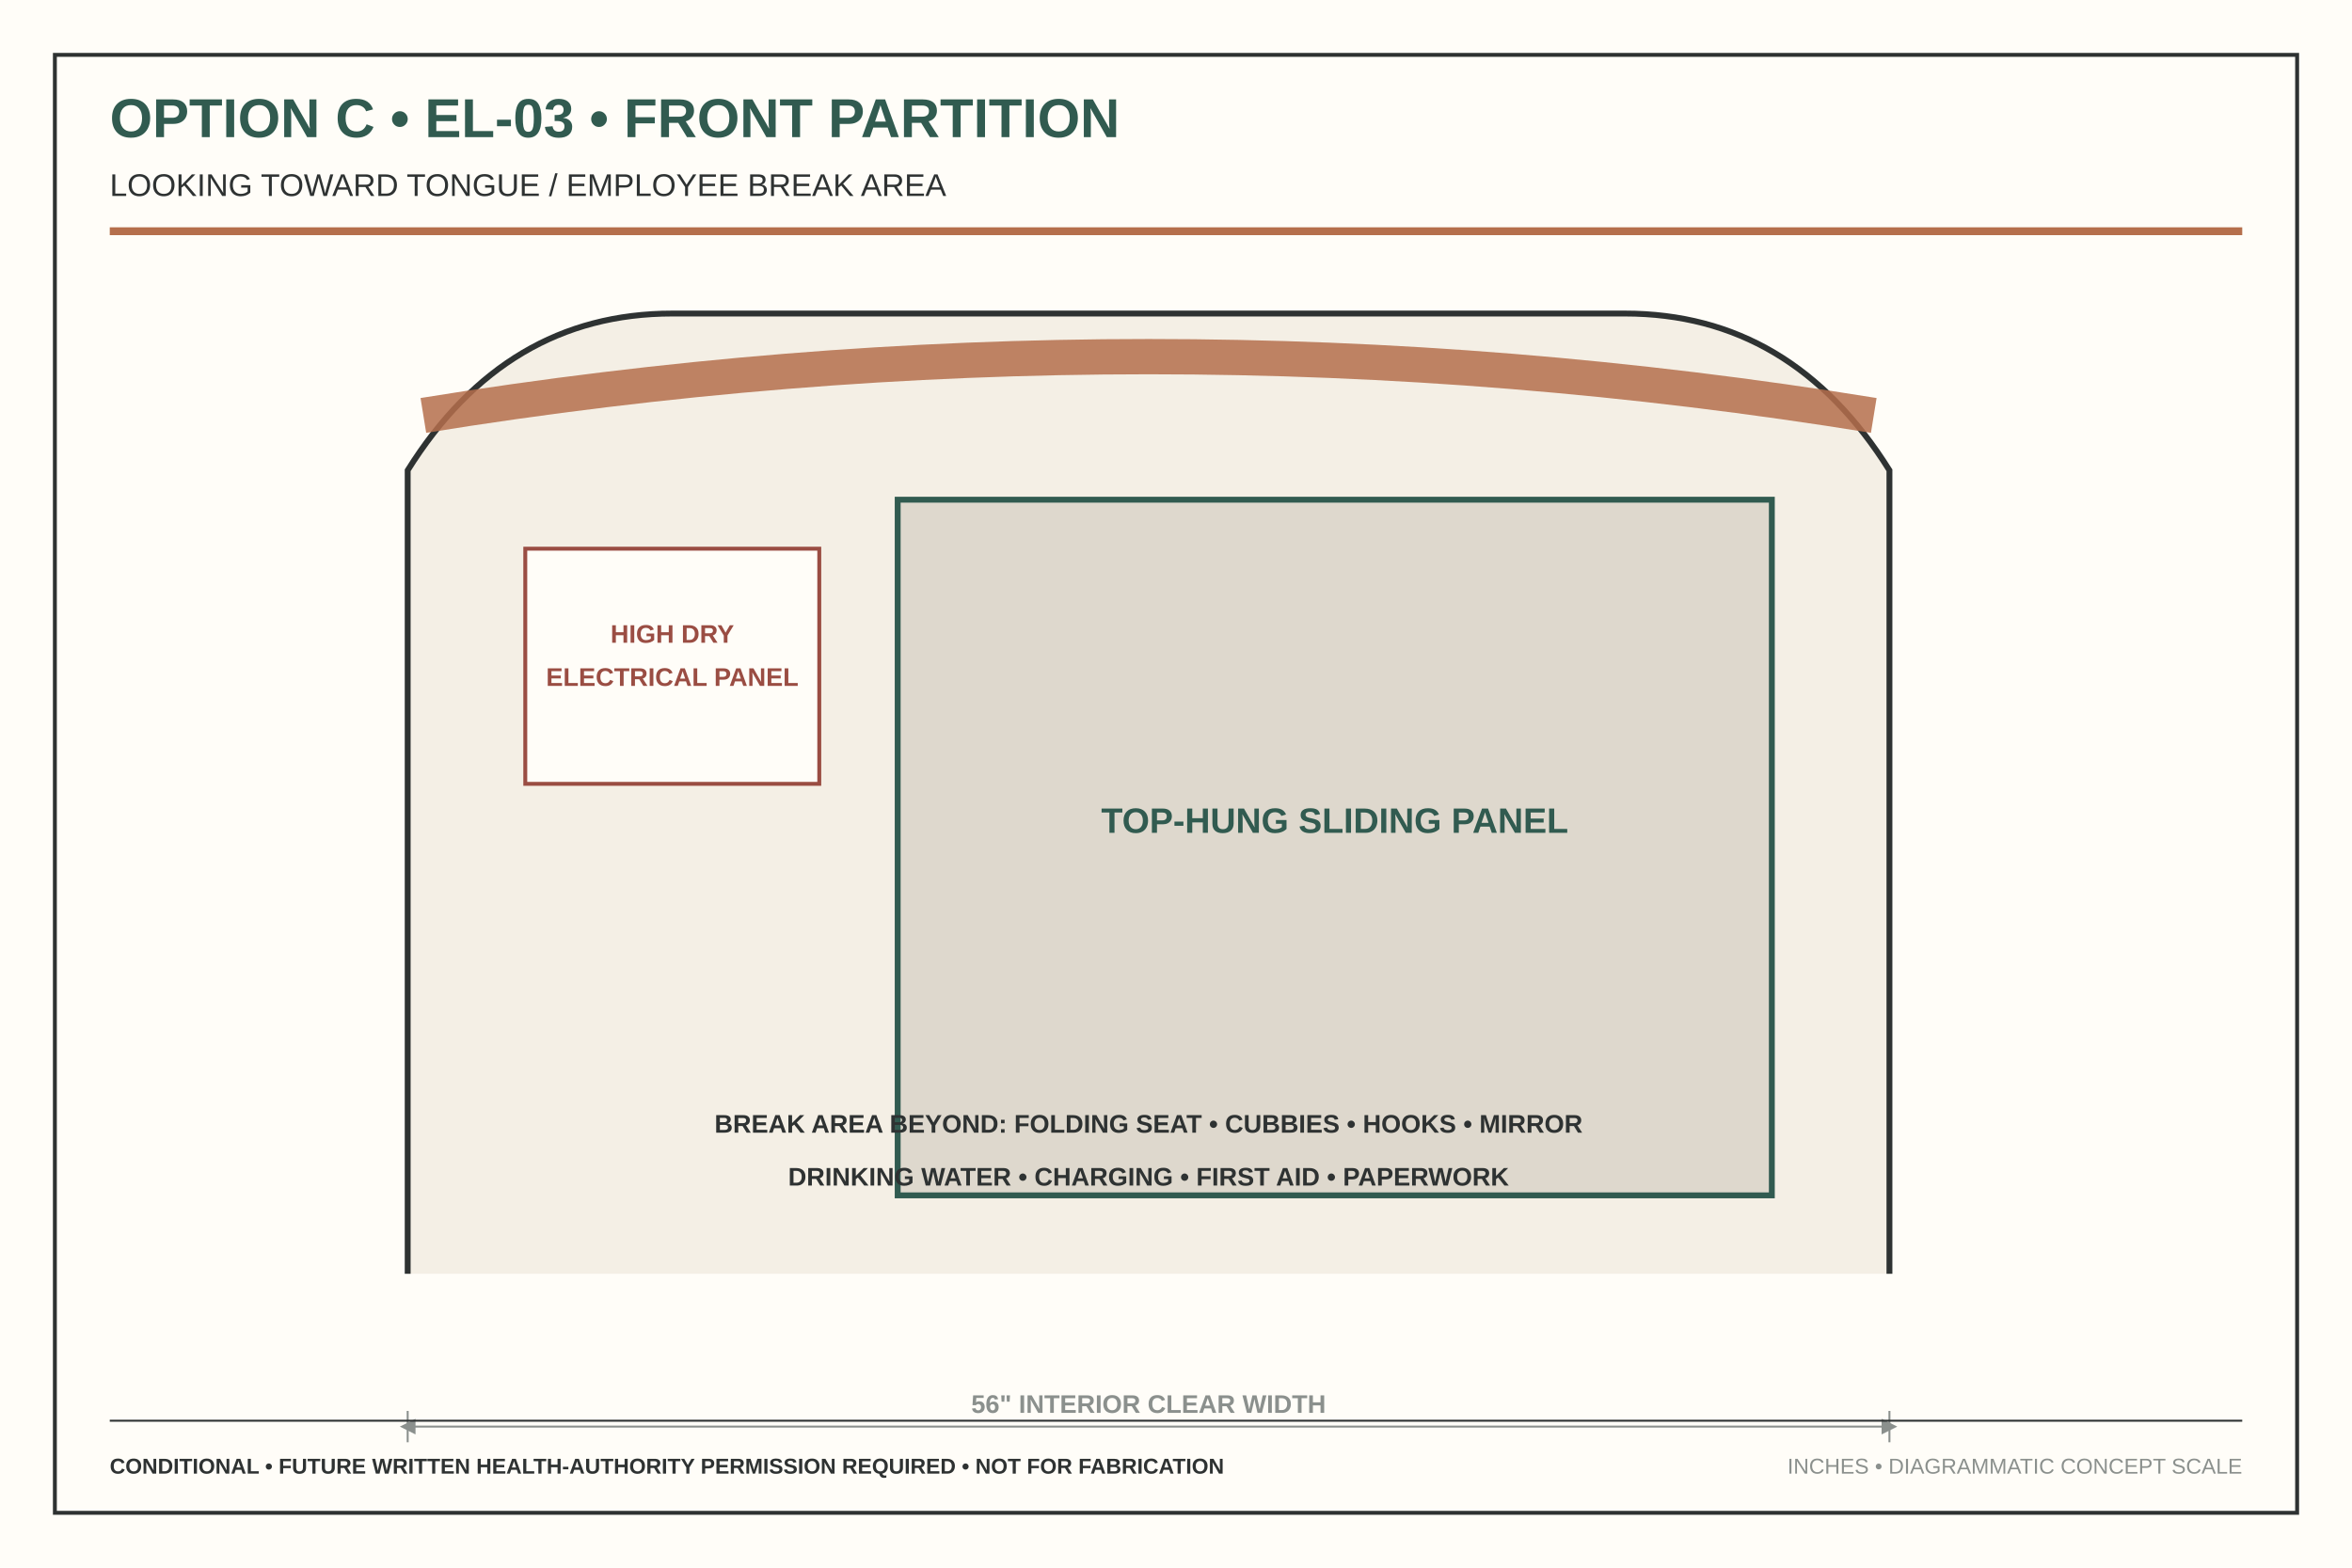
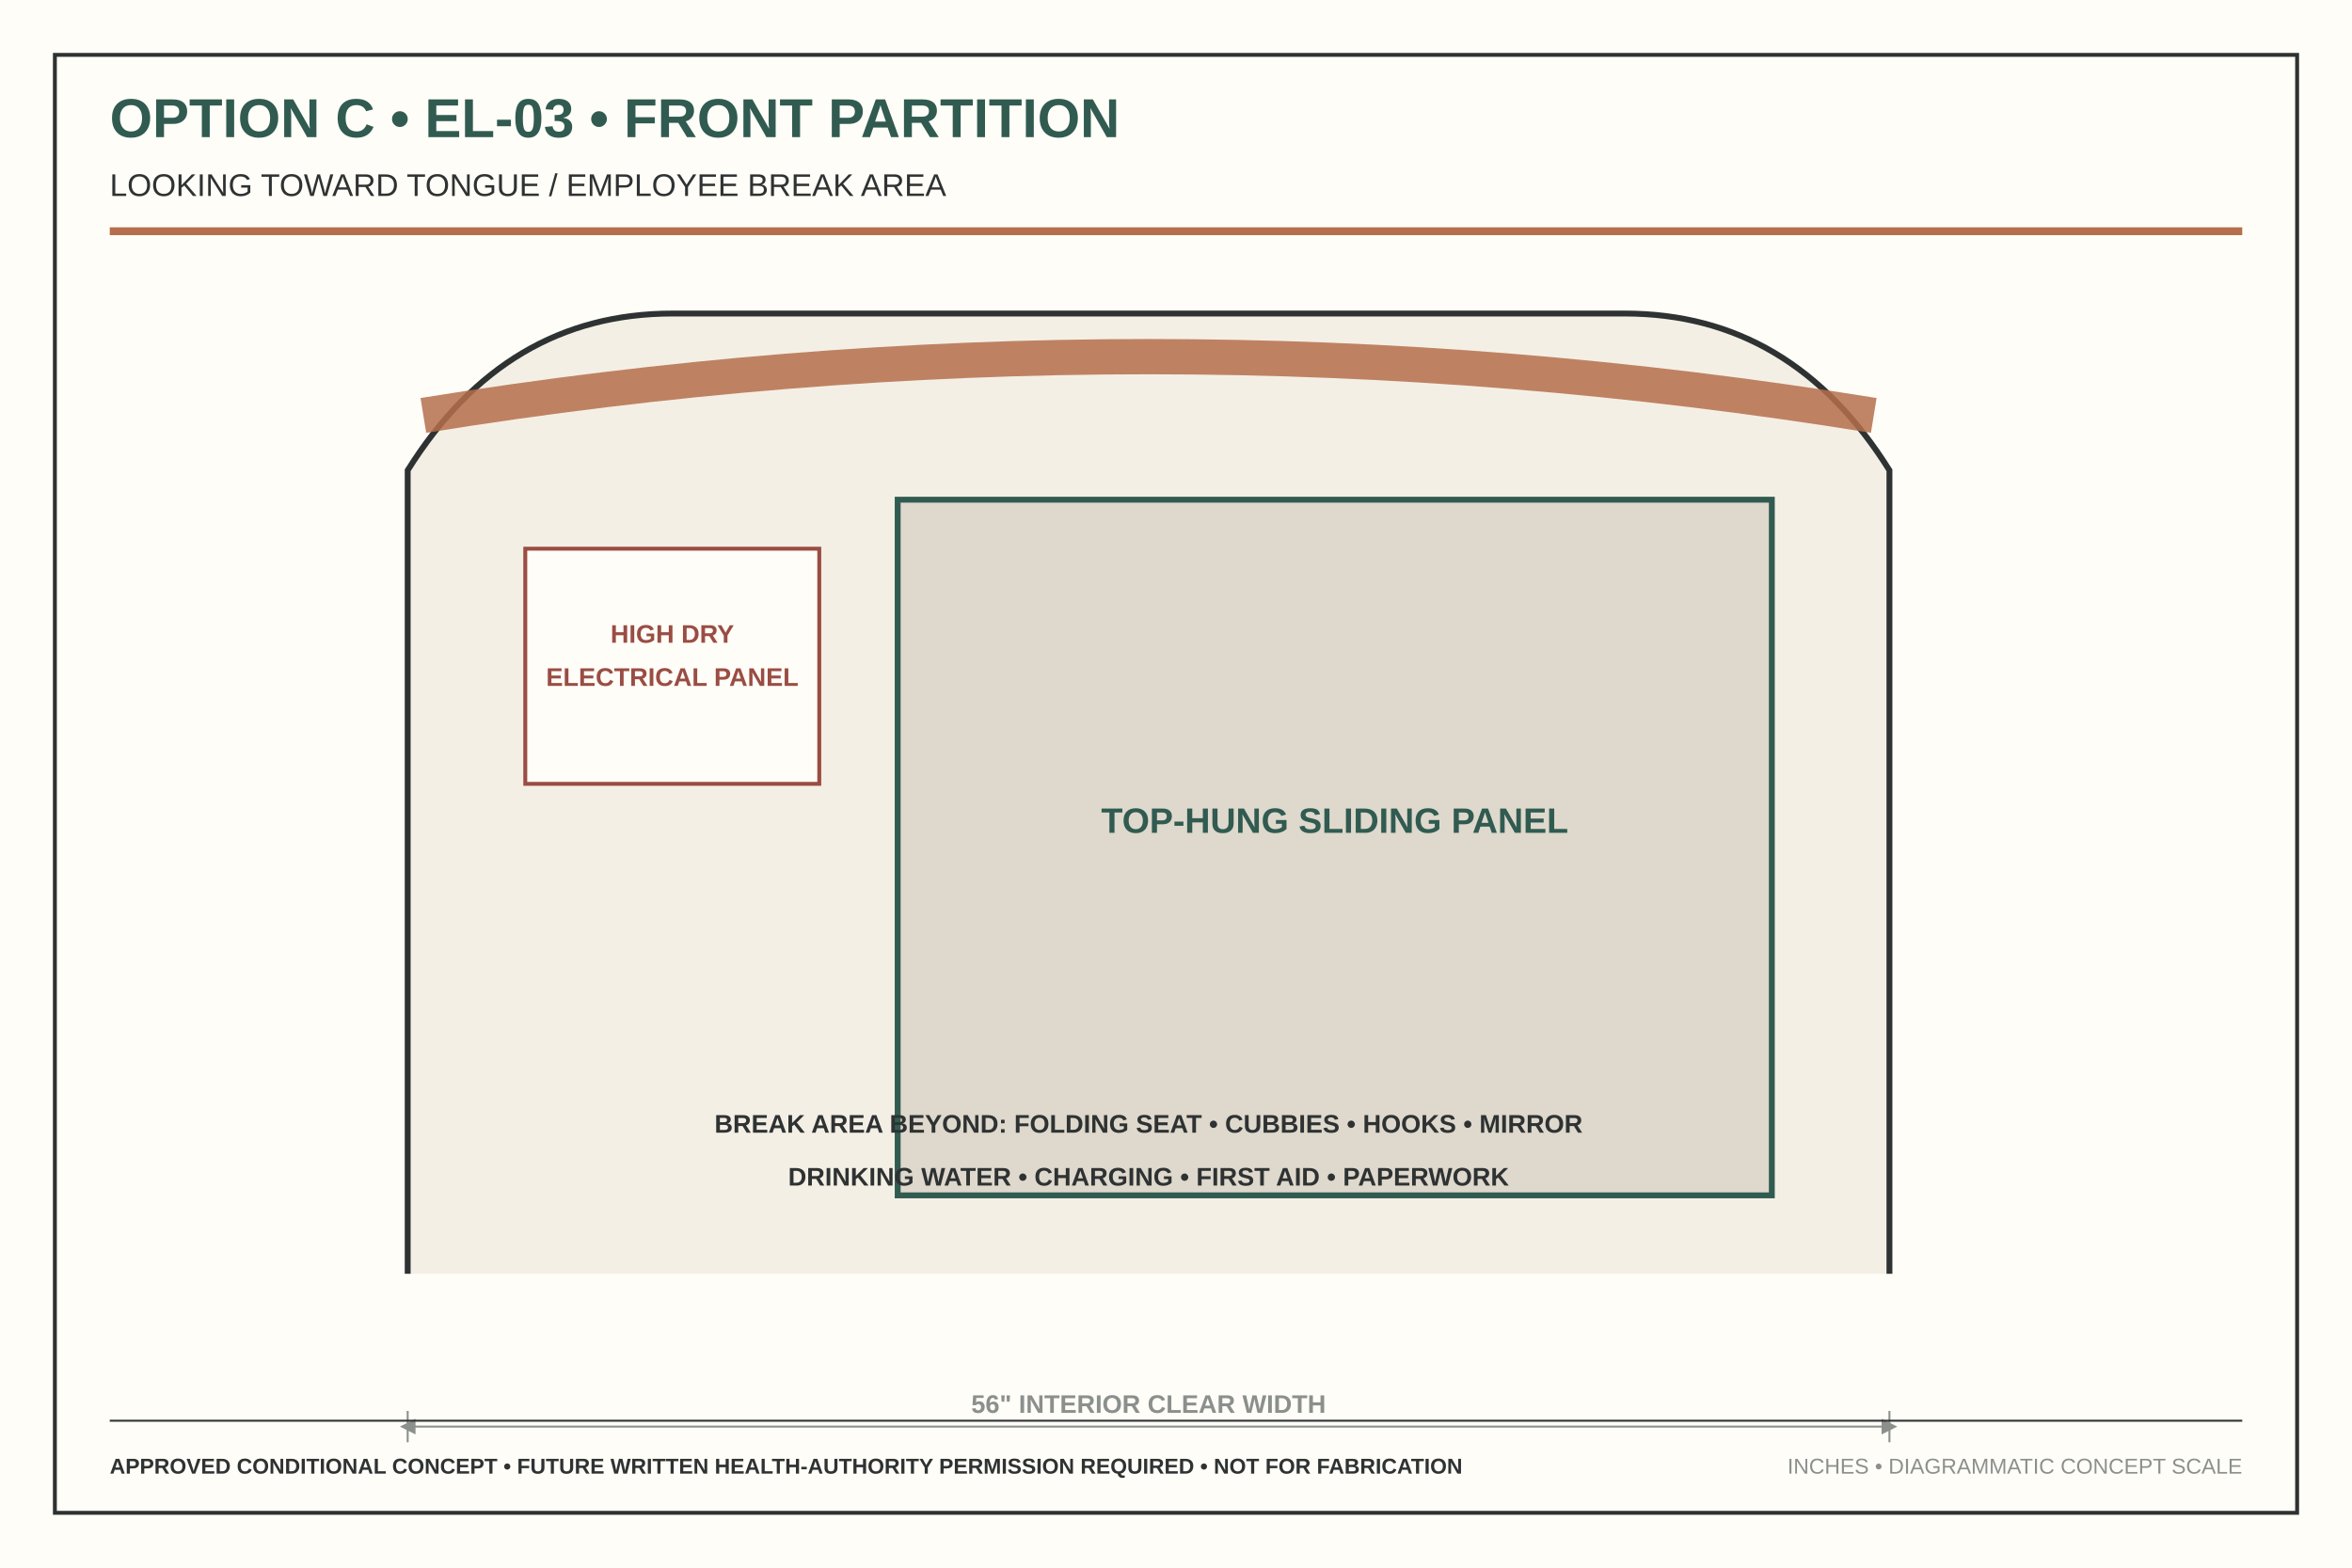
<svg xmlns="http://www.w3.org/2000/svg" width="1200" height="800" viewBox="0 0 1200 800" role="img" aria-labelledby="title desc">
  <rect width="1200" height="800" fill="#FFFDF8" />
  <rect x="28" y="28" width="1144" height="744" fill="none" stroke="#2E3232" stroke-width="2" />
  <text x="56" y="70" font-family="Arial,Helvetica,sans-serif" font-size="28" text-anchor="start" font-weight="700" fill="#315B50">OPTION C • EL-03 • FRONT PARTITION</text>
  <text x="56" y="100" font-family="Arial,Helvetica,sans-serif" font-size="16" text-anchor="start" font-weight="400" fill="#2E3232">LOOKING TOWARD TONGUE / EMPLOYEE BREAK AREA</text>
  <line x1="56" y1="118" x2="1144" y2="118" stroke="#B56F4C" stroke-width="4" />
  <defs>
    <marker id="arrow" markerWidth="8" markerHeight="8" refX="4" refY="4" orient="auto-start-reverse">
      <path d="M0,0 L8,4 L0,8 z" fill="#8B908D" />
    </marker>
    <pattern id="hatch" width="10" height="10" patternUnits="userSpaceOnUse" patternTransform="rotate(45)">
      <line x1="0" y1="0" x2="0" y2="10" stroke="#8B908D" stroke-width="2" />
    </pattern>
  </defs>
  <path d="M 208 650 L 208 240 Q 258 160 343 160 L 829 160 Q 914 160 964 240 L 964 650" fill="#F4EFE5" stroke="#2E3232" stroke-width="3" />
  <path d="M 216 212 Q 586 152 956 212" fill="none" stroke="#B56F4C" stroke-width="18" opacity="0.85" />
  <rect x="268" y="280" width="150" height="120" fill="#FFFDF8" stroke="#9A4D43" stroke-width="2" />
  <text x="343" y="328" font-family="Arial,Helvetica,sans-serif" font-size="13" text-anchor="middle" font-weight="700" fill="#9A4D43">HIGH DRY</text>
  <text x="343" y="350" font-family="Arial,Helvetica,sans-serif" font-size="13" text-anchor="middle" font-weight="700" fill="#9A4D43">ELECTRICAL PANEL</text>
  <rect x="458" y="255" width="446" height="355" fill="#DED8CD" stroke="#315B50" stroke-width="3" />
  <text x="681" y="425" font-family="Arial,Helvetica,sans-serif" font-size="18" text-anchor="middle" font-weight="700" fill="#315B50">TOP-HUNG SLIDING PANEL</text>
  <text x="586" y="578" font-family="Arial,Helvetica,sans-serif" font-size="13" text-anchor="middle" font-weight="700" fill="#2E3232">BREAK AREA BEYOND: FOLDING SEAT • CUBBIES • HOOKS • MIRROR</text>
  <text x="586" y="605" font-family="Arial,Helvetica,sans-serif" font-size="13" text-anchor="middle" font-weight="700" fill="#2E3232">DRINKING WATER • CHARGING • FIRST AID • PAPERWORK</text>
  <line x1="208" y1="728" x2="964" y2="728" stroke="#8B908D" stroke-width="1" marker-start="url(#arrow)" marker-end="url(#arrow)" />
  <line x1="208" y1="720" x2="208" y2="736" stroke="#8B908D" stroke-width="1" />
  <line x1="964" y1="720" x2="964" y2="736" stroke="#8B908D" stroke-width="1" />
  <text x="586" y="721" font-family="Arial,Helvetica,sans-serif" font-size="13" text-anchor="middle" font-weight="700" fill="#8B908D">56" INTERIOR CLEAR WIDTH</text>
  <line x1="56" y1="725" x2="1144" y2="725" stroke="#2E3232" stroke-width="1" />
-   <text x="56" y="752" font-family="Arial,Helvetica,sans-serif" font-size="11" text-anchor="start" font-weight="700" fill="#2E3232">CONDITIONAL • FUTURE WRITTEN HEALTH-AUTHORITY PERMISSION REQUIRED • NOT FOR FABRICATION</text>
+   <text x="56" y="752" font-family="Arial,Helvetica,sans-serif" font-size="11" text-anchor="start" font-weight="700" fill="#2E3232">APPROVED CONDITIONAL CONCEPT • FUTURE WRITTEN HEALTH-AUTHORITY PERMISSION REQUIRED • NOT FOR FABRICATION</text>
  <text x="1144" y="752" font-family="Arial,Helvetica,sans-serif" font-size="11" text-anchor="end" font-weight="400" fill="#8B908D">INCHES • DIAGRAMMATIC CONCEPT SCALE</text>
</svg>
